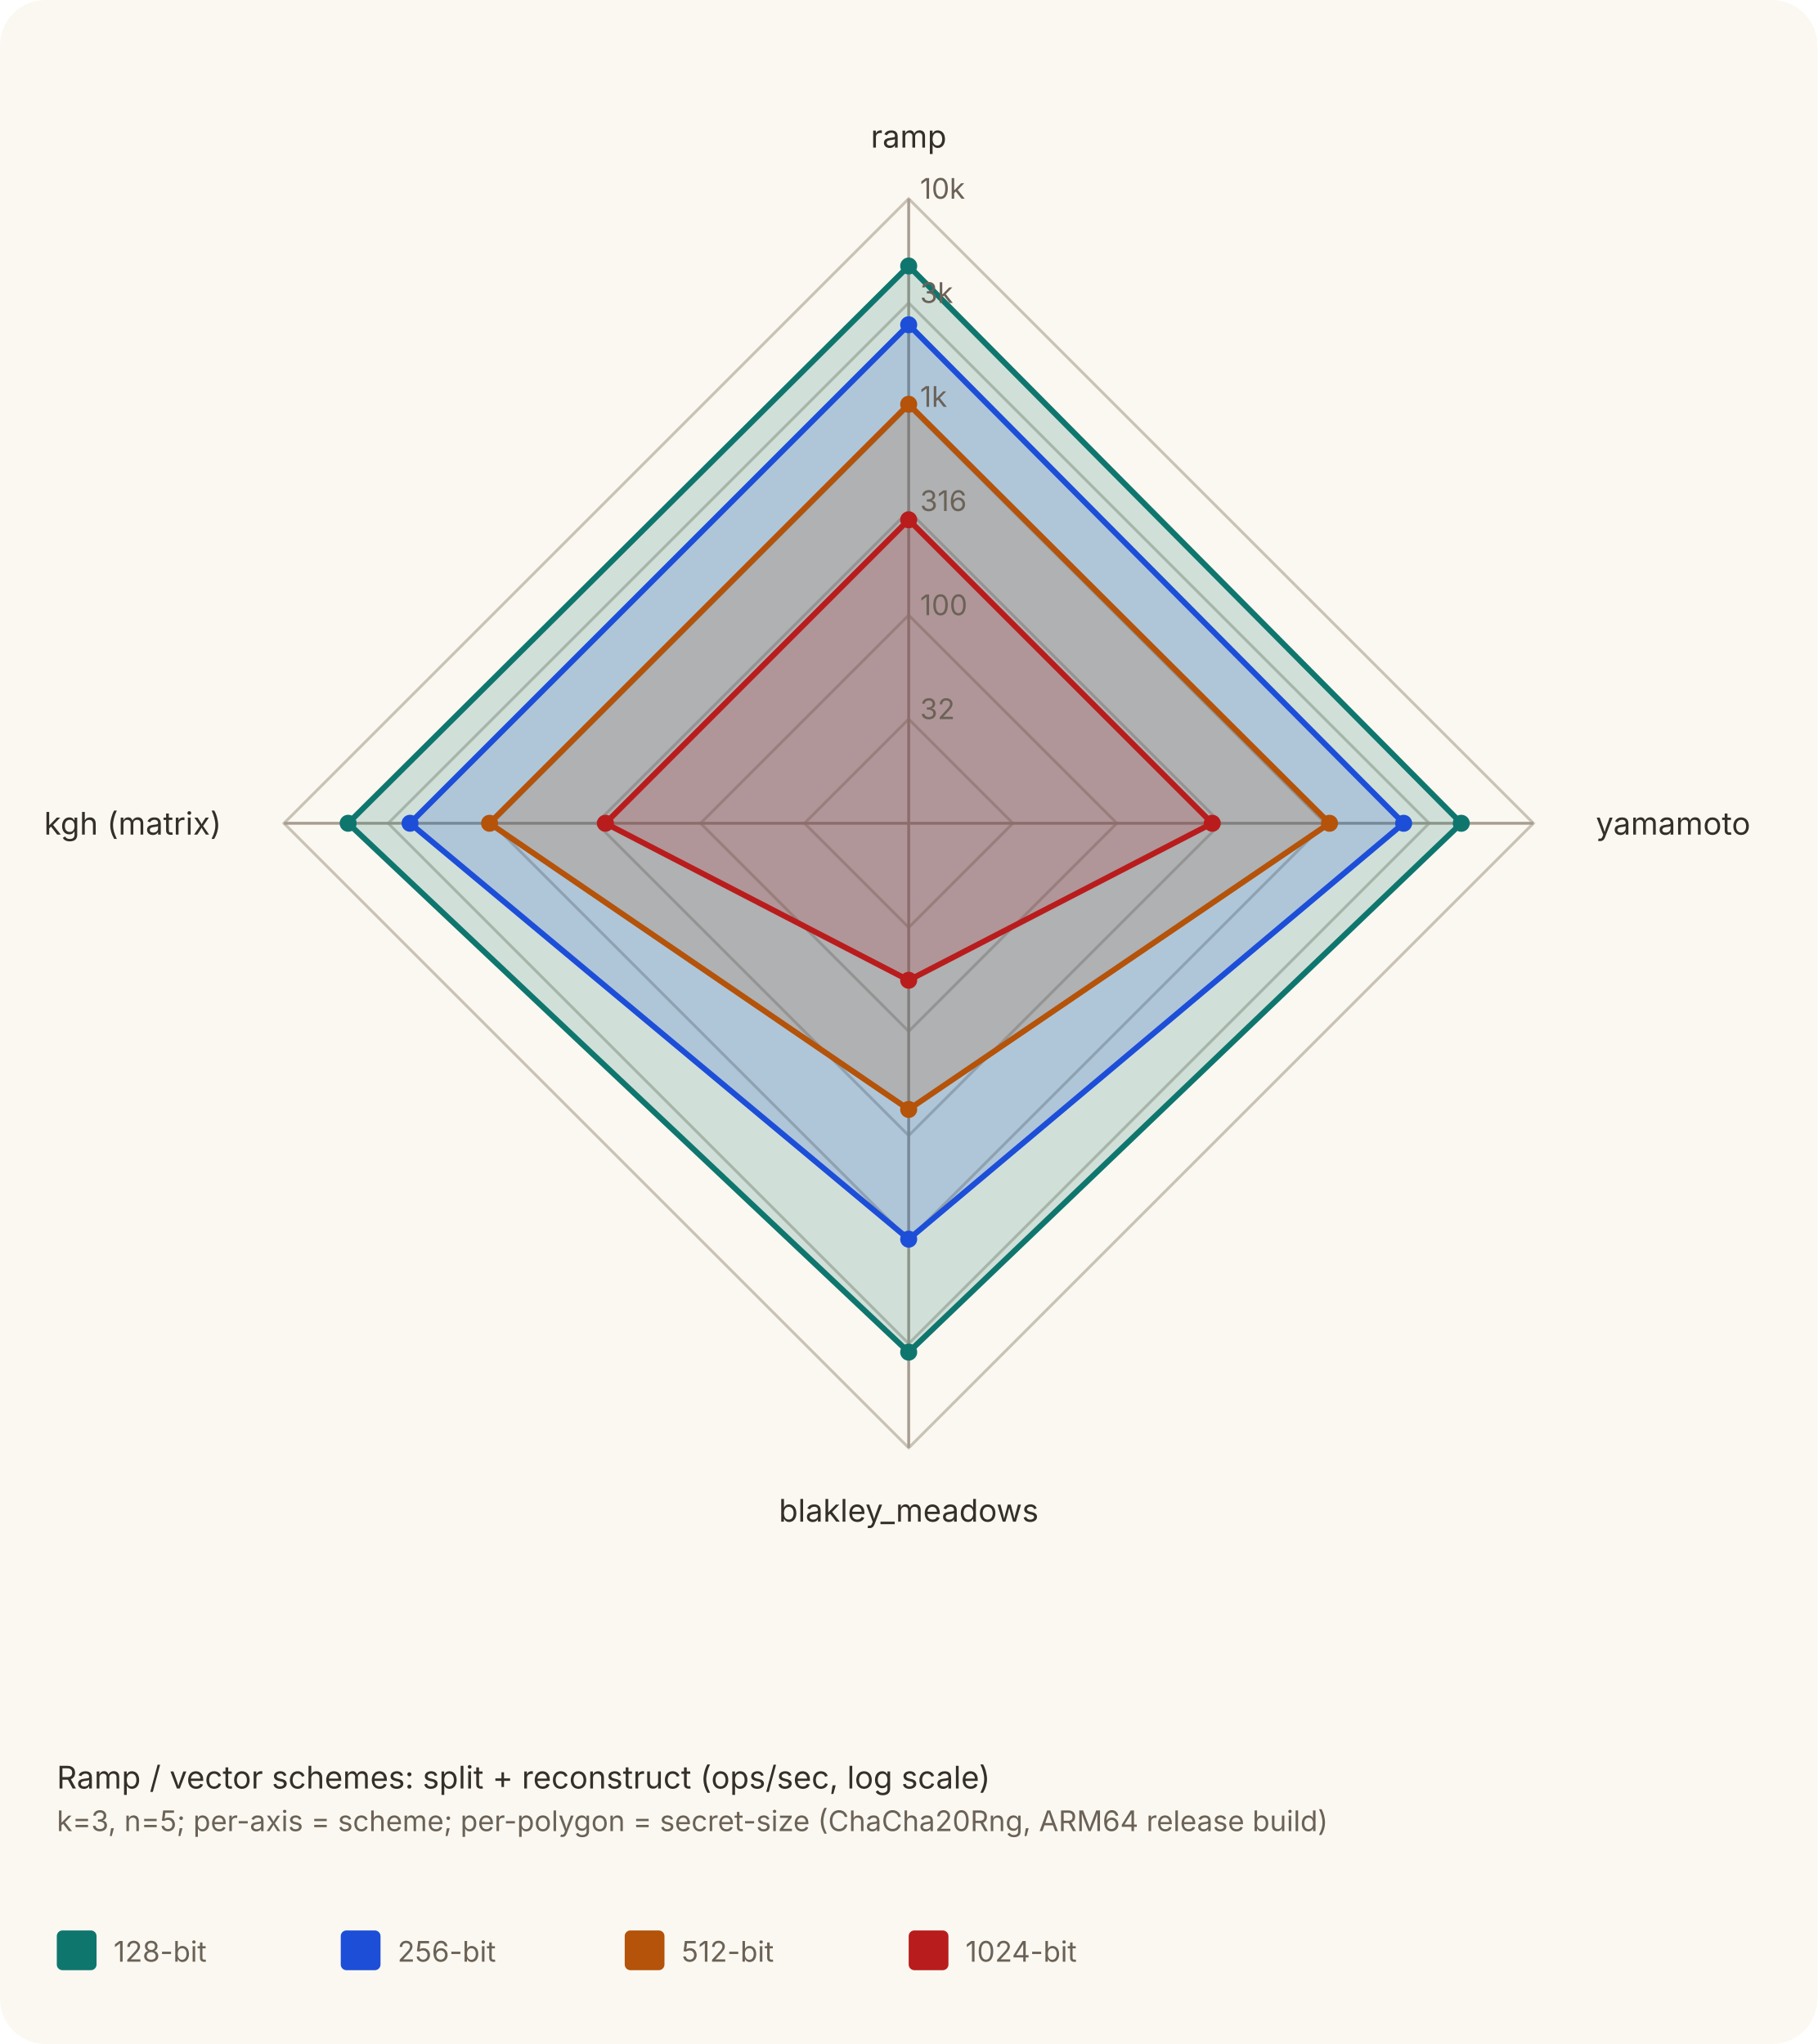
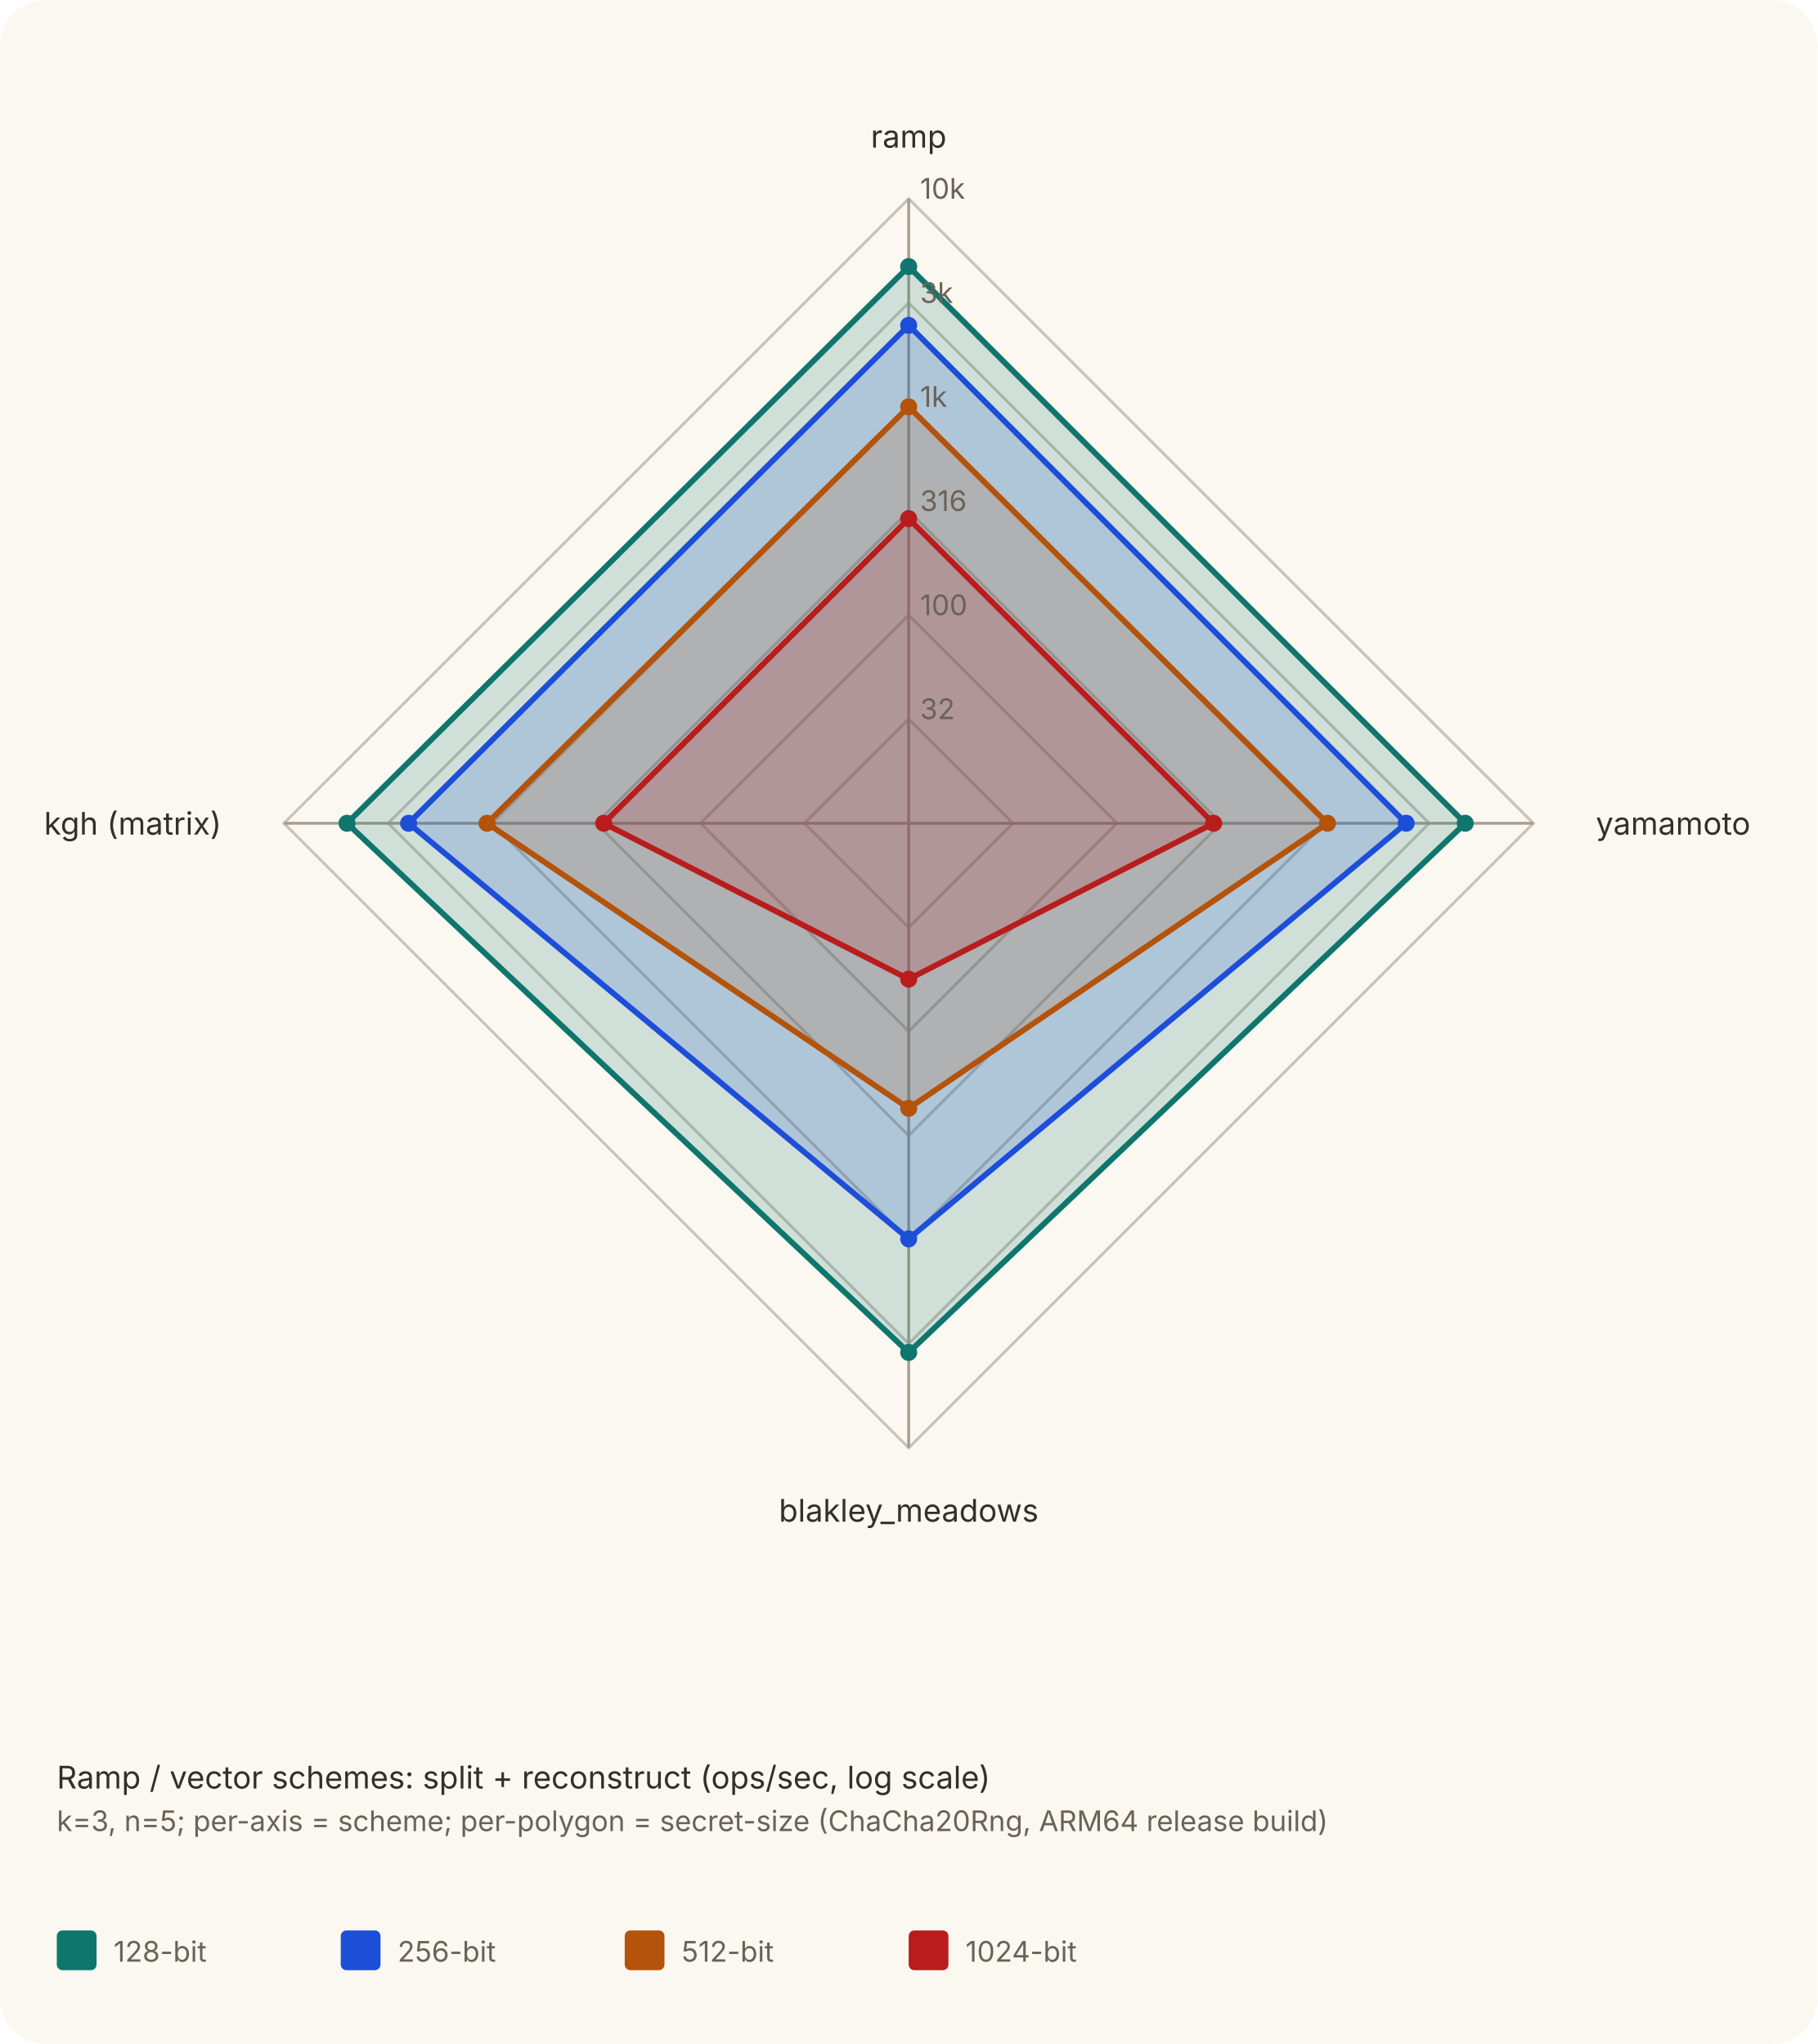
<svg xmlns="http://www.w3.org/2000/svg" width="640" height="720" viewBox="0 0 640 720" role="img" aria-labelledby="title desc">
  <style>
    .bg { fill: #fbf8f1; }
    .grid { fill: none; stroke: #c9c2b7; stroke-width: 1; }
    .axis { stroke: #a79d90; stroke-width: 1; }
    .label { fill: #342f29; font: 11px ui-sans-serif, -apple-system, BlinkMacSystemFont, "Segoe UI", sans-serif; }
    .small { fill: #6b6257; font: 10px ui-sans-serif, -apple-system, BlinkMacSystemFont, "Segoe UI", sans-serif; }
  </style>
  <rect class="bg" x="0" y="0" width="640" height="720" rx="16" />
  <polygon class="grid" points="320.0,253.3 356.7,290.0 320.0,326.7 283.3,290.0" />
  <polygon class="grid" points="320.0,216.7 393.3,290.0 320.0,363.3 246.7,290.0" />
  <polygon class="grid" points="320.0,180.0 430.0,290.0 320.0,400.0 210.0,290.0" />
  <polygon class="grid" points="320.0,143.3 466.7,290.0 320.0,436.7 173.3,290.0" />
  <polygon class="grid" points="320.0,106.7 503.3,290.0 320.0,473.3 136.7,290.0" />
  <polygon class="grid" points="320.0,70.0 540.0,290.0 320.0,510.0 100.0,290.0" />
  <line class="axis" x1="320" y1="290" x2="320.0" y2="70.0" />
  <line class="axis" x1="320" y1="290" x2="540.0" y2="290.0" />
  <line class="axis" x1="320" y1="290" x2="320.0" y2="510.0" />
  <line class="axis" x1="320" y1="290" x2="100.0" y2="290.0" />
-   <polygon points="320.0,93.7 514.6,290.0 320.0,476.3 122.6,290.0" fill="#0f766e" fill-opacity="0.18" stroke="#0f766e" stroke-width="2" />
-   <circle cx="320.0" cy="93.7" r="3" fill="#0f766e" />
-   <circle cx="514.6" cy="290.0" r="3" fill="#0f766e" />
-   <circle cx="320.0" cy="476.3" r="3" fill="#0f766e" />
-   <circle cx="122.6" cy="290.0" r="3" fill="#0f766e" />
-   <polygon points="320.0,114.4 494.3,290.0 320.0,436.5 144.4,290.0" fill="#1d4ed8" fill-opacity="0.18" stroke="#1d4ed8" stroke-width="2" />
-   <circle cx="320.0" cy="114.4" r="3" fill="#1d4ed8" />
-   <circle cx="494.3" cy="290.0" r="3" fill="#1d4ed8" />
-   <circle cx="320.0" cy="436.5" r="3" fill="#1d4ed8" />
-   <circle cx="144.4" cy="290.0" r="3" fill="#1d4ed8" />
-   <polygon points="320.0,142.4 468.2,290.0 320.0,390.8 172.4,290.0" fill="#b45309" fill-opacity="0.18" stroke="#b45309" stroke-width="2" />
-   <circle cx="320.0" cy="142.4" r="3" fill="#b45309" />
-   <circle cx="468.2" cy="290.0" r="3" fill="#b45309" />
-   <circle cx="320.0" cy="390.8" r="3" fill="#b45309" />
-   <circle cx="172.4" cy="290.0" r="3" fill="#b45309" />
-   <polygon points="320.0,183.1 426.9,290.0 320.0,345.3 213.2,290.0" fill="#b91c1c" fill-opacity="0.18" stroke="#b91c1c" stroke-width="2" />
-   <circle cx="320.0" cy="183.1" r="3" fill="#b91c1c" />
-   <circle cx="426.9" cy="290.0" r="3" fill="#b91c1c" />
-   <circle cx="320.0" cy="345.3" r="3" fill="#b91c1c" />
-   <circle cx="213.2" cy="290.0" r="3" fill="#b91c1c" />
+   <polygon points="320.0,93.9 516.0,290.0 320.0,476.4 122.2,290.0" fill="#0f766e" fill-opacity="0.18" stroke="#0f766e" stroke-width="2" />
+   <circle cx="320.0" cy="93.9" r="3" fill="#0f766e" />
+   <circle cx="516.0" cy="290.0" r="3" fill="#0f766e" />
+   <circle cx="320.0" cy="476.4" r="3" fill="#0f766e" />
+   <circle cx="122.2" cy="290.0" r="3" fill="#0f766e" />
+   <polygon points="320.0,114.6 495.2,290.0 320.0,436.4 143.9,290.0" fill="#1d4ed8" fill-opacity="0.18" stroke="#1d4ed8" stroke-width="2" />
+   <circle cx="320.0" cy="114.6" r="3" fill="#1d4ed8" />
+   <circle cx="495.2" cy="290.0" r="3" fill="#1d4ed8" />
+   <circle cx="320.0" cy="436.4" r="3" fill="#1d4ed8" />
+   <circle cx="143.9" cy="290.0" r="3" fill="#1d4ed8" />
+   <polygon points="320.0,143.3 467.5,290.0 320.0,390.4 171.5,290.0" fill="#b45309" fill-opacity="0.18" stroke="#b45309" stroke-width="2" />
+   <circle cx="320.0" cy="143.3" r="3" fill="#b45309" />
+   <circle cx="467.5" cy="290.0" r="3" fill="#b45309" />
+   <circle cx="320.0" cy="390.4" r="3" fill="#b45309" />
+   <circle cx="171.5" cy="290.0" r="3" fill="#b45309" />
+   <polygon points="320.0,182.7 427.4,290.0 320.0,344.9 212.6,290.0" fill="#b91c1c" fill-opacity="0.18" stroke="#b91c1c" stroke-width="2" />
+   <circle cx="320.0" cy="182.7" r="3" fill="#b91c1c" />
+   <circle cx="427.4" cy="290.0" r="3" fill="#b91c1c" />
+   <circle cx="320.0" cy="344.9" r="3" fill="#b91c1c" />
+   <circle cx="212.6" cy="290.0" r="3" fill="#b91c1c" />
  <text class="label" x="320.0" y="52.0" text-anchor="middle">ramp</text>
  <text class="label" x="562.0" y="294.0" text-anchor="start">yamamoto</text>
  <text class="label" x="320.0" y="536.0" text-anchor="middle">blakley_meadows</text>
  <text class="label" x="78.0" y="294.0" text-anchor="end">kgh (matrix)</text>
  <text class="small" x="324.0" y="253.3">32</text>
  <text class="small" x="324.0" y="216.7">100</text>
  <text class="small" x="324.0" y="180.0">316</text>
  <text class="small" x="324.0" y="143.3">1k</text>
  <text class="small" x="324.0" y="106.7">3k</text>
  <text class="small" x="324.0" y="70.0">10k</text>
  <text class="label" x="20" y="630" font-weight="bold">Ramp / vector schemes: split + reconstruct (ops/sec, log scale)</text>
  <text class="small" x="20" y="645">k=3, n=5; per-axis = scheme; per-polygon = secret-size (ChaCha20Rng, ARM64 release build)</text>
  <rect x="20.0" y="680.0" width="14" height="14" fill="#0f766e" rx="2" />
  <text class="small" x="40.0" y="691.0">128-bit</text>
  <rect x="120.0" y="680.0" width="14" height="14" fill="#1d4ed8" rx="2" />
  <text class="small" x="140.0" y="691.0">256-bit</text>
  <rect x="220.0" y="680.0" width="14" height="14" fill="#b45309" rx="2" />
  <text class="small" x="240.0" y="691.0">512-bit</text>
  <rect x="320.0" y="680.0" width="14" height="14" fill="#b91c1c" rx="2" />
  <text class="small" x="340.0" y="691.0">1024-bit</text>
</svg>
